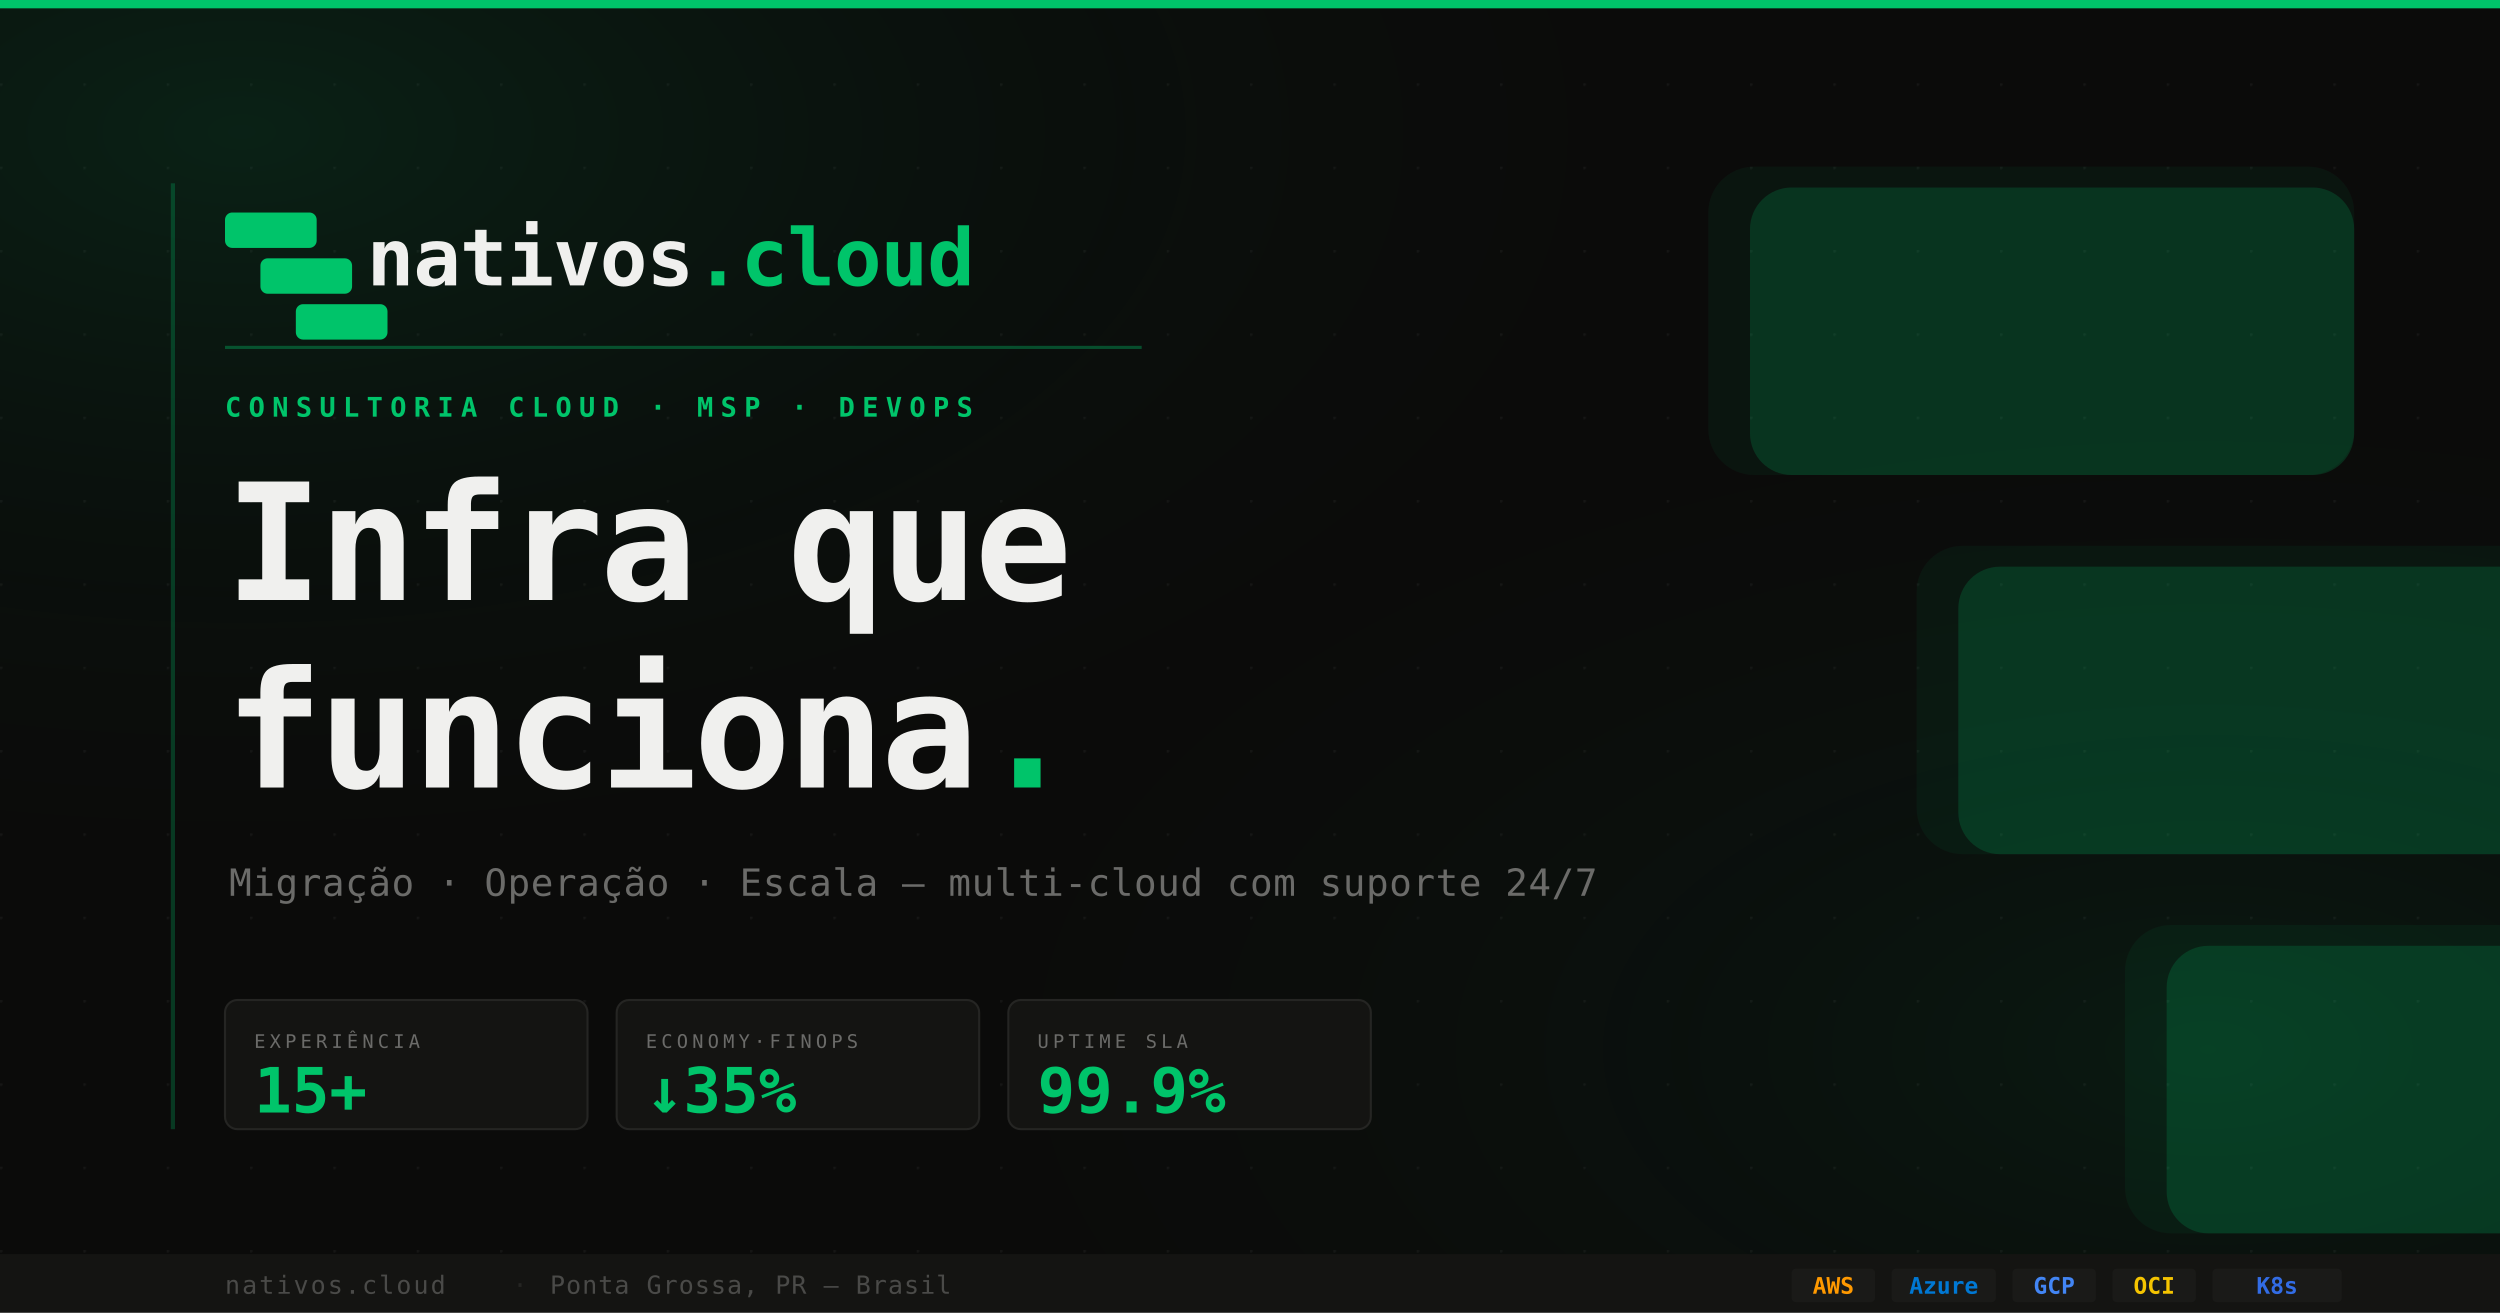
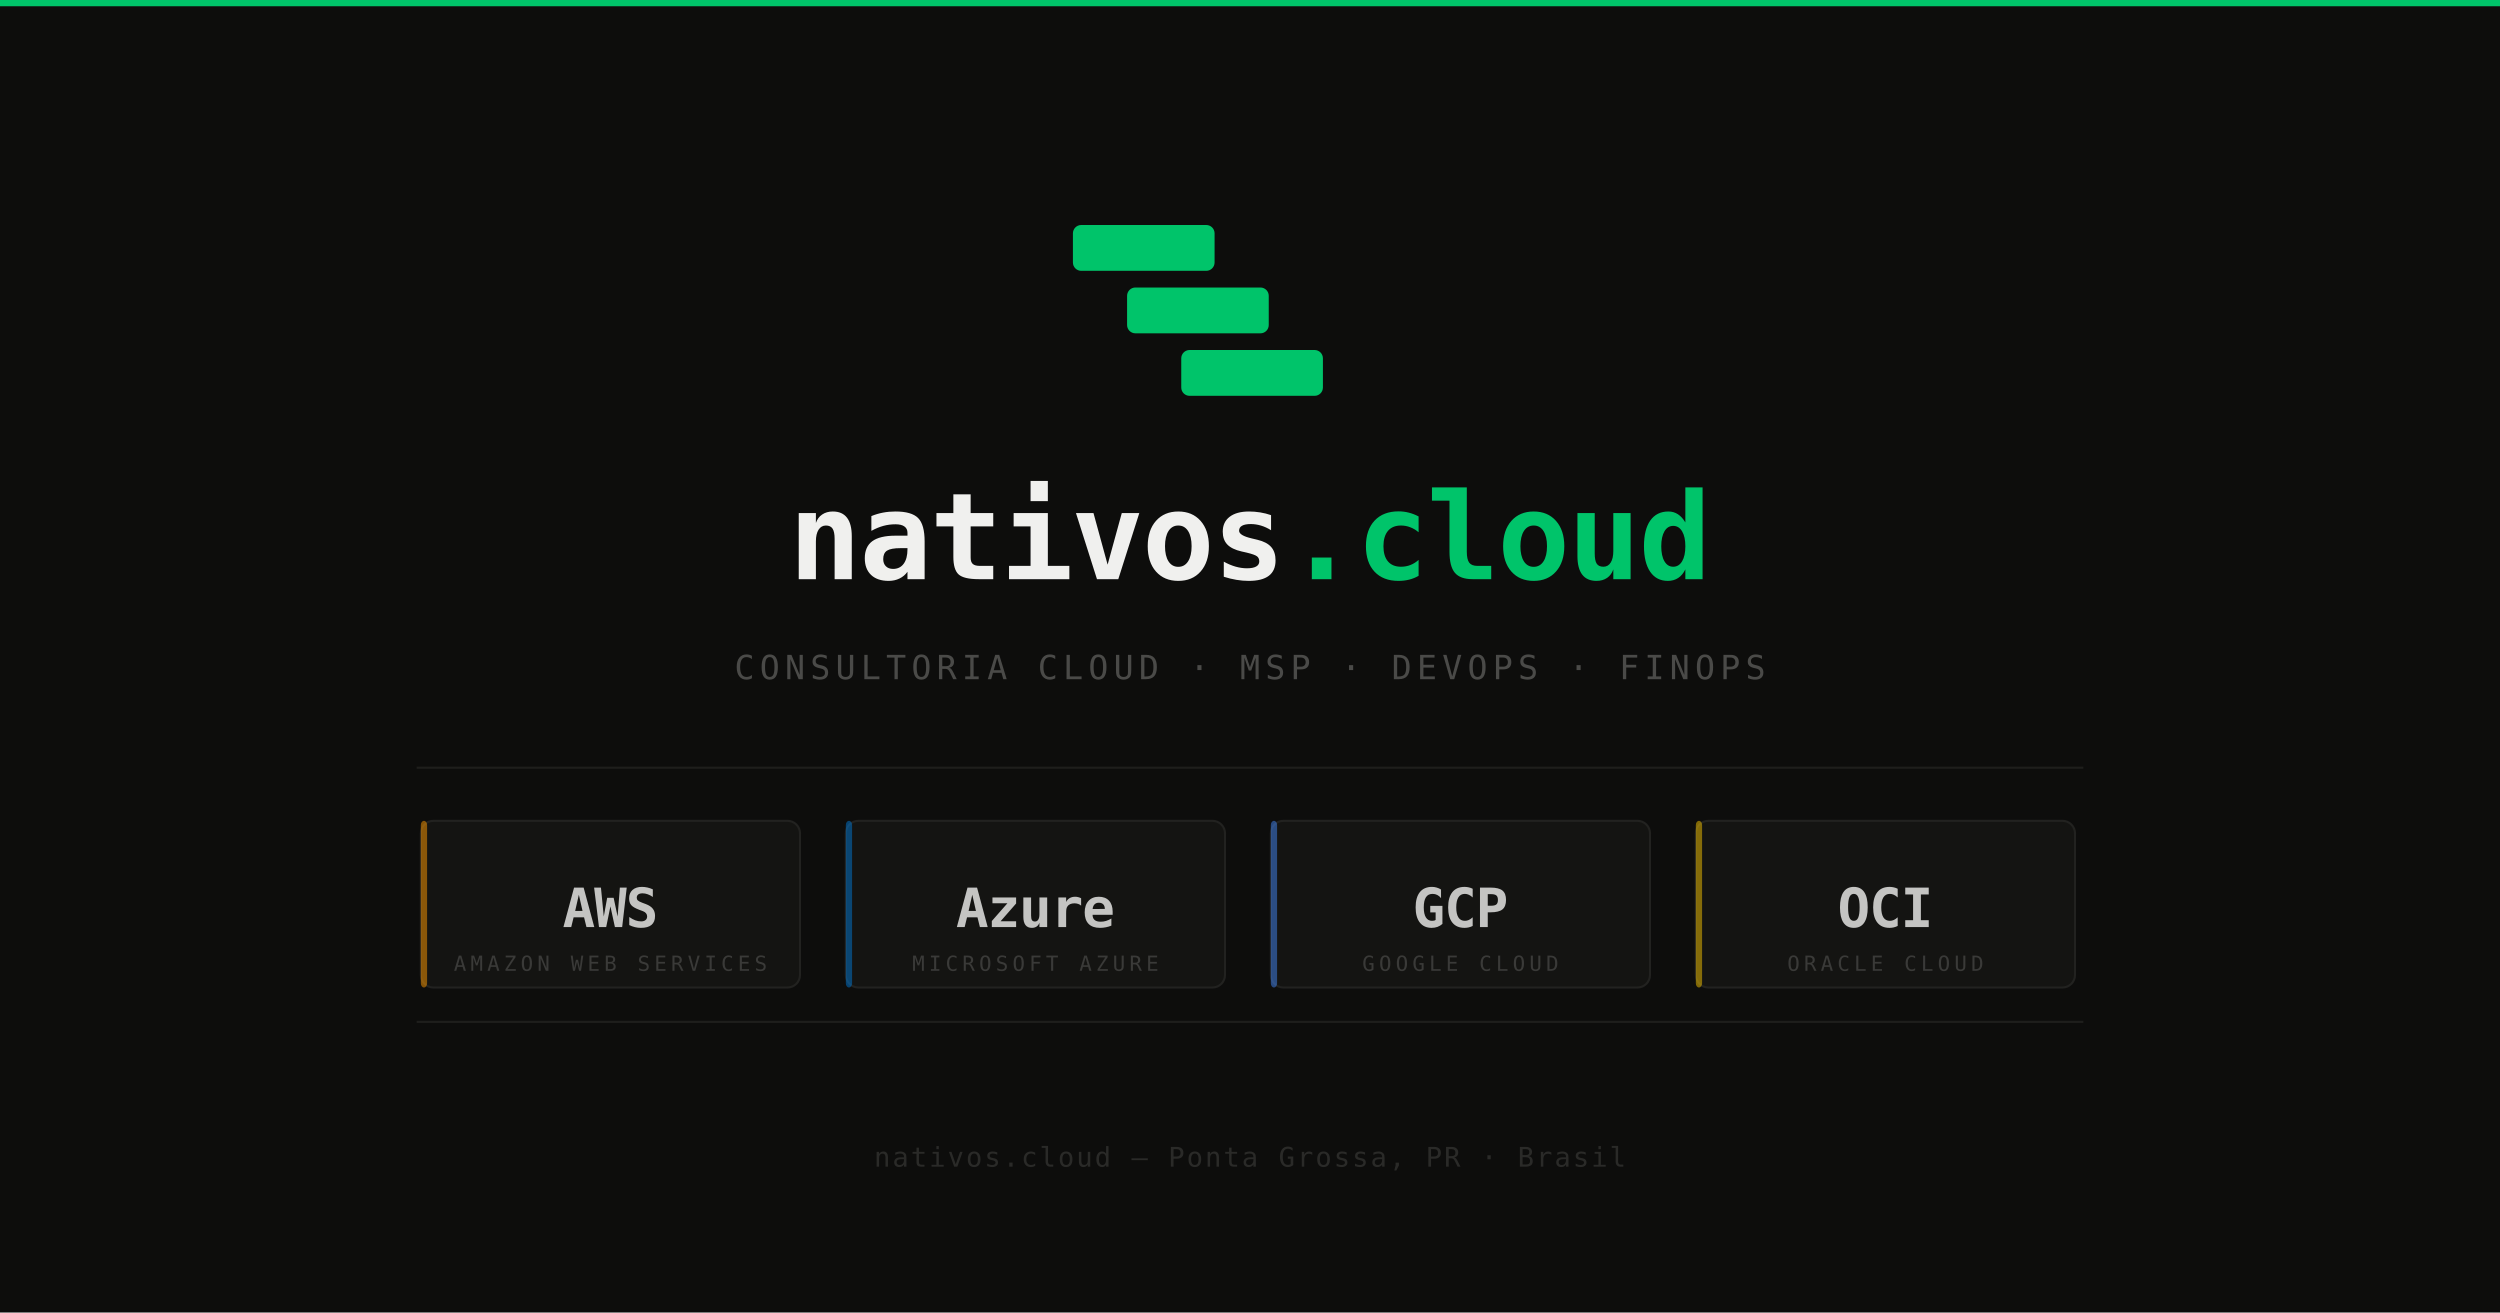
<svg xmlns="http://www.w3.org/2000/svg" width="1200" height="630" viewBox="0 0 1200 630">
-   <defs>
-     <pattern id="grid" x="0" y="0" width="40" height="40" patternUnits="userSpaceOnUse">
-       <circle cx="0.5" cy="0.5" r="0.8" fill="#FFFFFF" fill-opacity="0.04" />
-     </pattern>
-     <radialGradient id="glowLeft" cx="10%" cy="10%" r="60%">
-       <stop offset="0%" stop-color="#00C46A" stop-opacity="0.12" />
-       <stop offset="100%" stop-color="#0B0B0A" stop-opacity="0" />
-     </radialGradient>
-     <radialGradient id="glowRight" cx="88%" cy="80%" r="55%">
-       <stop offset="0%" stop-color="#00C46A" stop-opacity="0.08" />
-       <stop offset="100%" stop-color="#0B0B0A" stop-opacity="0" />
-     </radialGradient>
-     <clipPath id="clip">
-       <rect width="1200" height="630" />
-     </clipPath>
-   </defs>
-   <rect width="1200" height="630" fill="#0B0B0A" />
-   <rect width="1200" height="630" fill="url(#grid)" />
-   <rect width="1200" height="630" fill="url(#glowLeft)" />
-   <rect width="1200" height="630" fill="url(#glowRight)" />
-   <rect x="0" y="0" width="1200" height="4" fill="#00C46A" />
-   <g clip-path="url(#clip)" opacity="0.055">
-     <rect x="820" y="80" width="310" height="148" rx="22" fill="#00C46A" />
-     <rect x="920" y="262" width="310" height="148" rx="22" fill="#00C46A" />
-     <rect x="1020" y="444" width="310" height="148" rx="22" fill="#00C46A" />
+   <rect width="1200" height="630" fill="#0D0D0C" />
+   <rect x="0" y="0" width="1200" height="3" fill="#00C46A" />
+   <g transform="translate(515, 108)">
+     <rect x="0" y="0" width="68" height="22" rx="4" fill="#00C46A" />
+     <rect x="26" y="30" width="68" height="22" rx="4" fill="#00C46A" />
+     <rect x="52" y="60" width="68" height="22" rx="4" fill="#00C46A" />
  </g>
-   <g clip-path="url(#clip)" opacity="0.18">
-     <rect x="840" y="90" width="290" height="138" rx="20" fill="#00C46A" />
-     <rect x="940" y="272" width="290" height="138" rx="20" fill="#00C46A" />
-     <rect x="1040" y="454" width="290" height="138" rx="20" fill="#00C46A" />
-   </g>
-   <rect x="82" y="88" width="2" height="454" fill="#00C46A" opacity="0.25" />
-   <g transform="translate(108, 102)">
-     <rect x="0" y="0" width="44" height="17" rx="3.5" fill="#00C46A" />
-     <rect x="17" y="22" width="44" height="17" rx="3.5" fill="#00C46A" />
-     <rect x="34" y="44" width="44" height="17" rx="3.5" fill="#00C46A" />
-   </g>
-   <text x="176" y="137" font-family="monospace" font-size="38" font-weight="700" fill="#F0F0EE" letter-spacing="-0.5">nativos<tspan fill="#00C46A">.cloud</tspan>
+   <text x="600" y="278" font-family="monospace" font-size="58" font-weight="700" fill="#F0F0EE" letter-spacing="-1" text-anchor="middle">nativos<tspan fill="#00C46A">.cloud</tspan>
  </text>
-   <rect x="108" y="166" width="440" height="1.5" fill="#00C46A" opacity="0.35" />
-   <text x="108" y="200" font-family="monospace" font-size="13" fill="#00C46A" letter-spacing="3.5" font-weight="600">CONSULTORIA CLOUD · MSP · DEVOPS</text>
-   <text x="108" y="288" font-family="monospace" font-size="78" font-weight="700" fill="#F0F0EE" letter-spacing="-2">Infra que</text>
-   <text x="108" y="378" font-family="monospace" font-size="78" font-weight="700" fill="#F0F0EE" letter-spacing="-2">funciona<tspan fill="#00C46A">.</tspan>
-   </text>
-   <text x="110" y="430" font-family="monospace" font-size="18" fill="#6B6B69" letter-spacing="0.3">Migração · Operação · Escala — multi-cloud com suporte 24/7</text>
-   <rect x="108" y="480" width="174" height="62" rx="6" fill="#141412" stroke="#252523" stroke-width="1" />
-   <text x="122" y="503" font-family="monospace" font-size="9" fill="#6B6B69" letter-spacing="2">EXPERIÊNCIA</text>
-   <text x="122" y="534" font-family="monospace" font-size="30" font-weight="700" fill="#00C46A">15+</text>
-   <rect x="296" y="480" width="174" height="62" rx="6" fill="#141412" stroke="#252523" stroke-width="1" />
-   <text x="310" y="503" font-family="monospace" font-size="9" fill="#6B6B69" letter-spacing="2">ECONOMY·FINOPS</text>
-   <text x="310" y="534" font-family="monospace" font-size="30" font-weight="700" fill="#00C46A">↓35%</text>
-   <rect x="484" y="480" width="174" height="62" rx="6" fill="#141412" stroke="#252523" stroke-width="1" />
-   <text x="498" y="503" font-family="monospace" font-size="9" fill="#6B6B69" letter-spacing="2">UPTIME SLA</text>
-   <text x="498" y="534" font-family="monospace" font-size="30" font-weight="700" fill="#00C46A">99.9%</text>
-   <rect x="0" y="602" width="1200" height="28" fill="#141412" />
-   <text x="108" y="621" font-family="monospace" font-size="12" fill="#4A4A48" letter-spacing="1">nativos.cloud</text>
-   <text x="246" y="621" font-family="monospace" font-size="12" fill="#252523">·</text>
-   <text x="264" y="621" font-family="monospace" font-size="12" fill="#4A4A48" letter-spacing="0.5">Ponta Grossa, PR — Brasil</text>
-   <g font-family="monospace" font-size="11" font-weight="600">
-     <rect x="860" y="609" width="40" height="16" rx="2" fill="#1A1A18" />
-     <text x="880" y="621" fill="#FF9900" text-anchor="middle">AWS</text>
-     <rect x="908" y="609" width="50" height="16" rx="2" fill="#1A1A18" />
-     <text x="933" y="621" fill="#0078D4" text-anchor="middle">Azure</text>
-     <rect x="966" y="609" width="40" height="16" rx="2" fill="#1A1A18" />
-     <text x="986" y="621" fill="#4285F4" text-anchor="middle">GCP</text>
-     <rect x="1014" y="609" width="40" height="16" rx="2" fill="#1A1A18" />
-     <text x="1034" y="621" fill="#F5C400" text-anchor="middle">OCI</text>
-     <rect x="1062" y="609" width="62" height="16" rx="2" fill="#1A1A18" />
-     <text x="1093" y="621" fill="#326CE5" text-anchor="middle">K8s</text>
-   </g>
+   <text x="600" y="326" font-family="monospace" font-size="16" fill="#4A4A48" letter-spacing="2.5" text-anchor="middle">CONSULTORIA CLOUD · MSP · DEVOPS · FINOPS</text>
+   <rect x="200" y="368" width="800" height="1" fill="#1E1E1C" />
+   <rect x="202" y="394" width="182" height="80" rx="6" fill="#141412" stroke="#222220" stroke-width="1" />
+   <rect x="202" y="394" width="3" height="80" rx="2" fill="#FF9900" opacity="0.5" />
+   <text x="293" y="445" font-family="monospace" font-size="26" font-weight="700" fill="#C4C4C2" text-anchor="middle" letter-spacing="-0.5">AWS</text>
+   <text x="293" y="466" font-family="monospace" font-size="10" fill="#3A3A38" letter-spacing="2" text-anchor="middle">AMAZON WEB SERVICES</text>
+   <rect x="406" y="394" width="182" height="80" rx="6" fill="#141412" stroke="#222220" stroke-width="1" />
+   <rect x="406" y="394" width="3" height="80" rx="2" fill="#0078D4" opacity="0.5" />
+   <text x="497" y="445" font-family="monospace" font-size="26" font-weight="700" fill="#C4C4C2" text-anchor="middle" letter-spacing="-0.5">Azure</text>
+   <text x="497" y="466" font-family="monospace" font-size="10" fill="#3A3A38" letter-spacing="2" text-anchor="middle">MICROSOFT AZURE</text>
+   <rect x="610" y="394" width="182" height="80" rx="6" fill="#141412" stroke="#222220" stroke-width="1" />
+   <rect x="610" y="394" width="3" height="80" rx="2" fill="#4285F4" opacity="0.5" />
+   <text x="701" y="445" font-family="monospace" font-size="26" font-weight="700" fill="#C4C4C2" text-anchor="middle" letter-spacing="-0.5">GCP</text>
+   <text x="701" y="466" font-family="monospace" font-size="10" fill="#3A3A38" letter-spacing="2" text-anchor="middle">GOOGLE CLOUD</text>
+   <rect x="814" y="394" width="182" height="80" rx="6" fill="#141412" stroke="#222220" stroke-width="1" />
+   <rect x="814" y="394" width="3" height="80" rx="2" fill="#F5C400" opacity="0.5" />
+   <text x="905" y="445" font-family="monospace" font-size="26" font-weight="700" fill="#C4C4C2" text-anchor="middle" letter-spacing="-0.5">OCI</text>
+   <text x="905" y="466" font-family="monospace" font-size="10" fill="#3A3A38" letter-spacing="2" text-anchor="middle">ORACLE CLOUD</text>
+   <rect x="200" y="490" width="800" height="1" fill="#1E1E1C" />
+   <text x="600" y="560" font-family="monospace" font-size="13" fill="#2A2A28" letter-spacing="1" text-anchor="middle">nativos.cloud — Ponta Grossa, PR · Brasil</text>
</svg>
